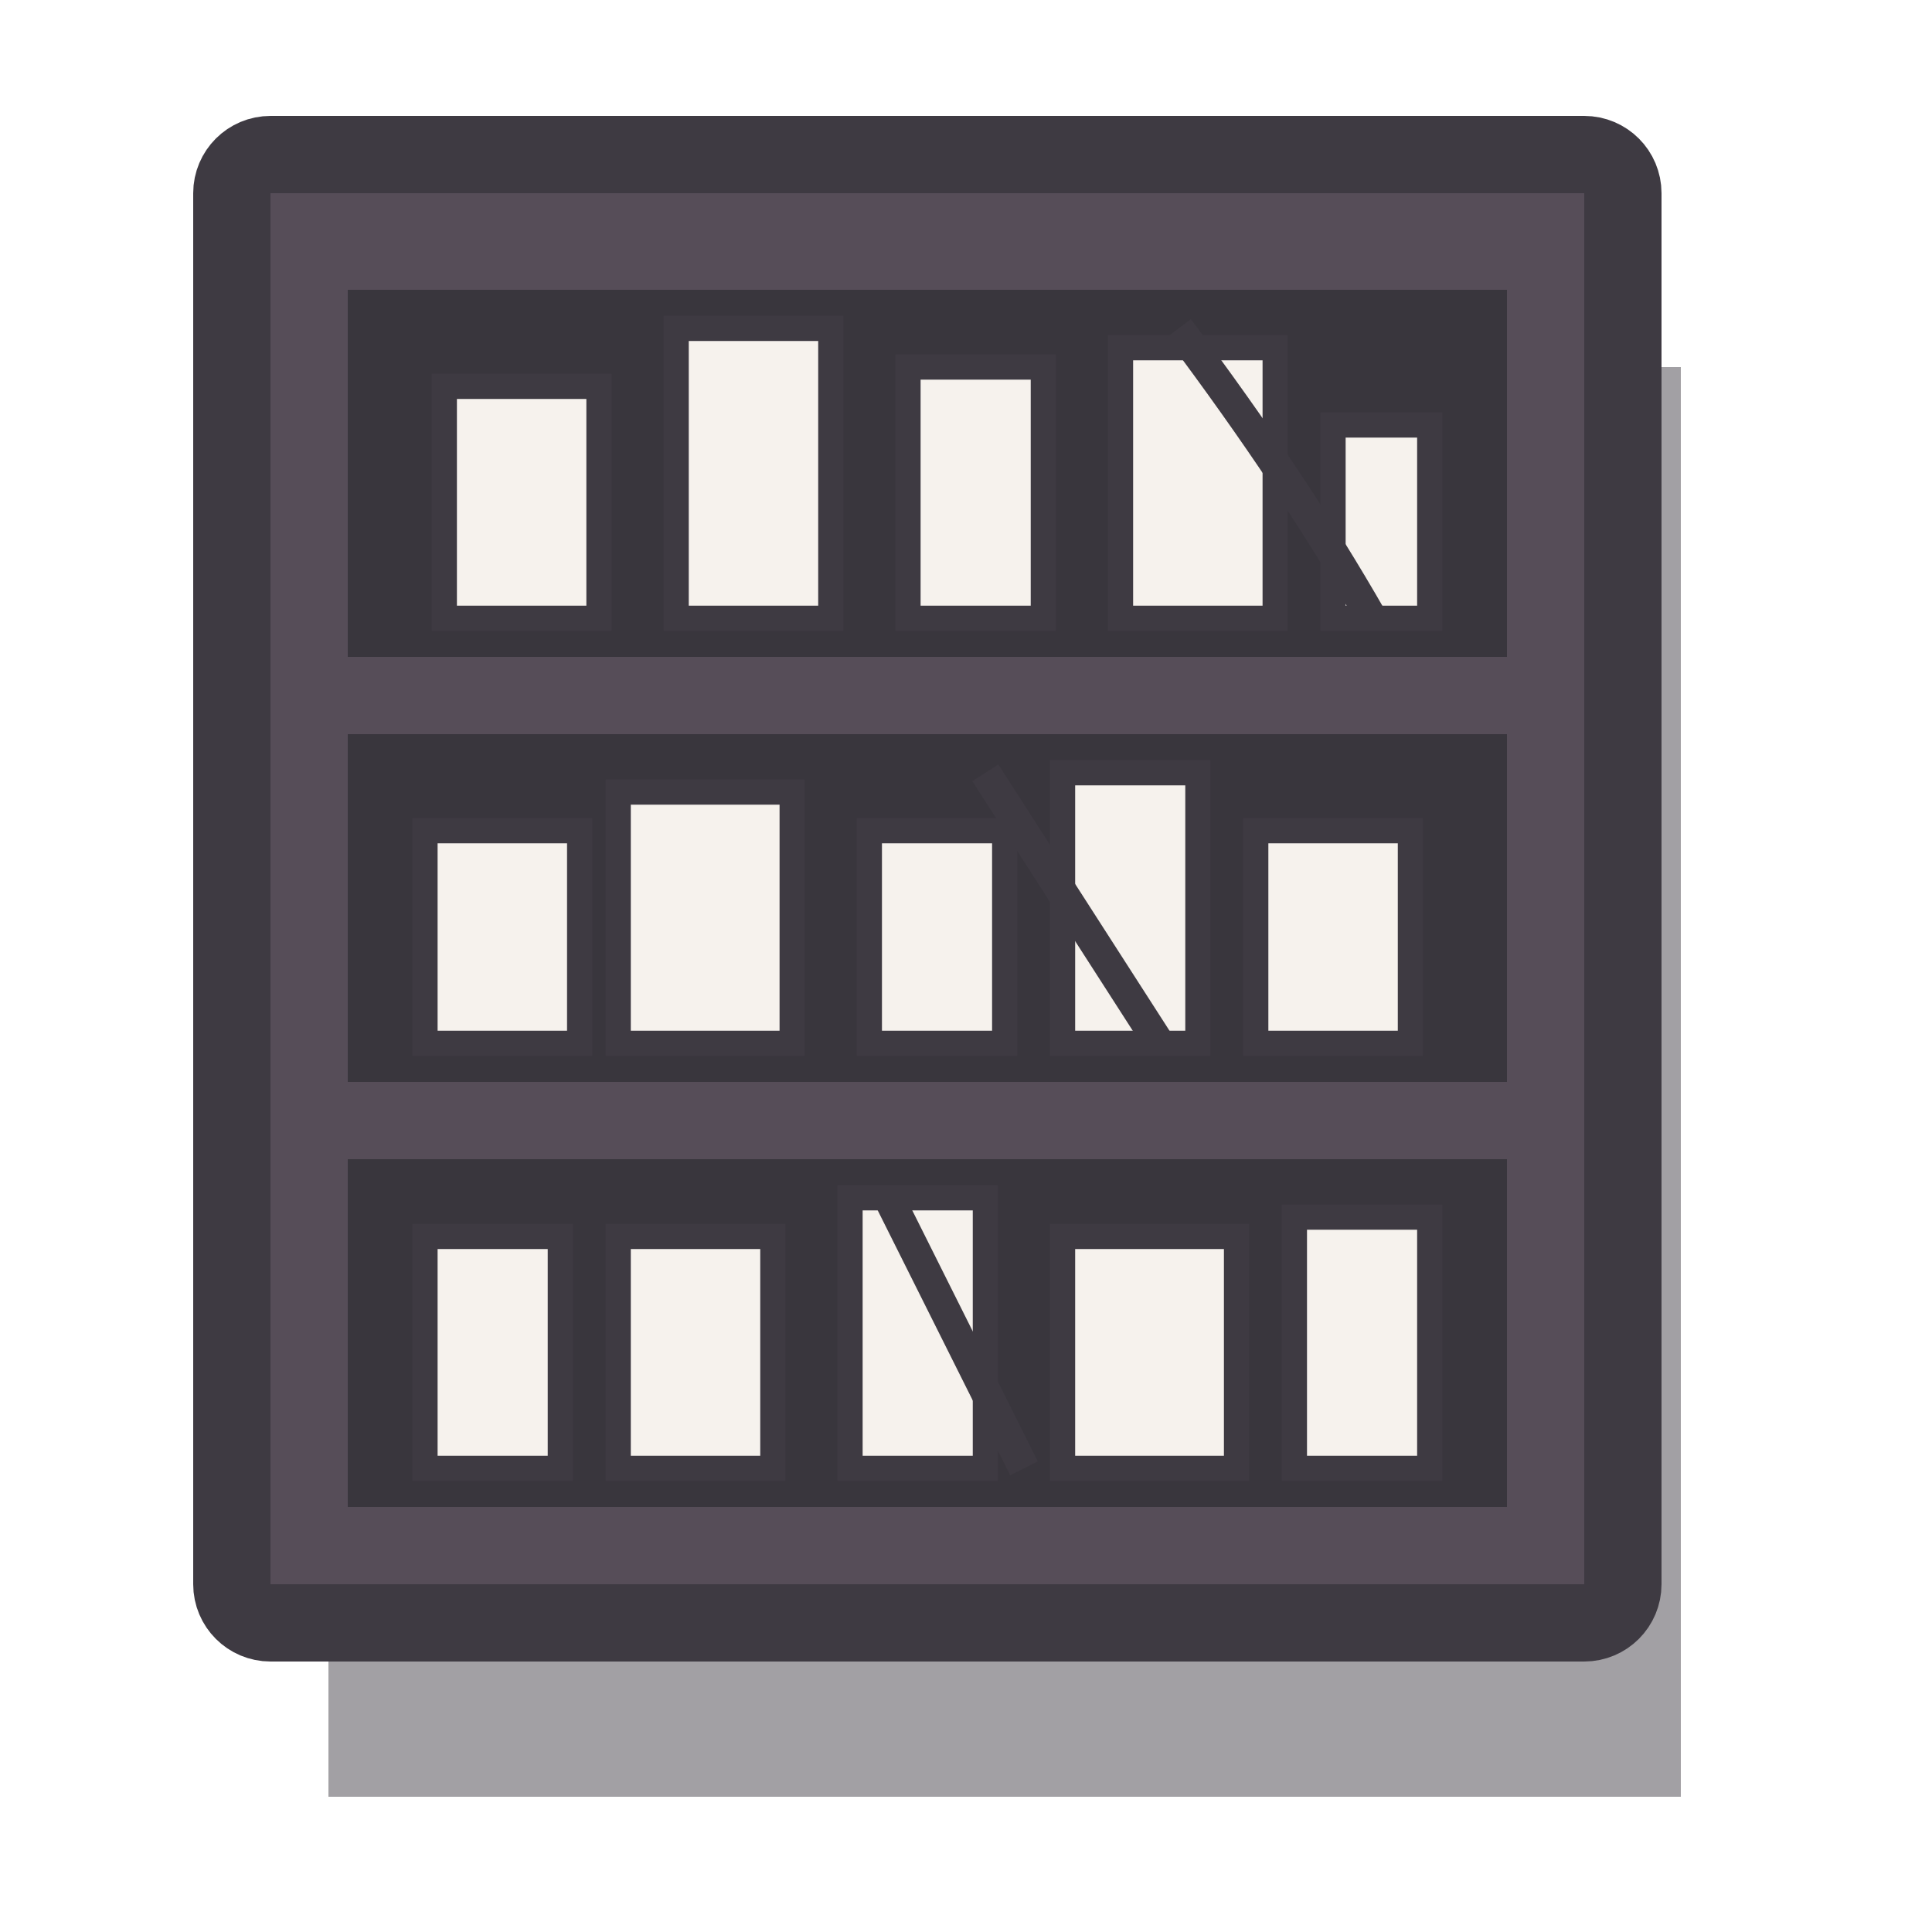
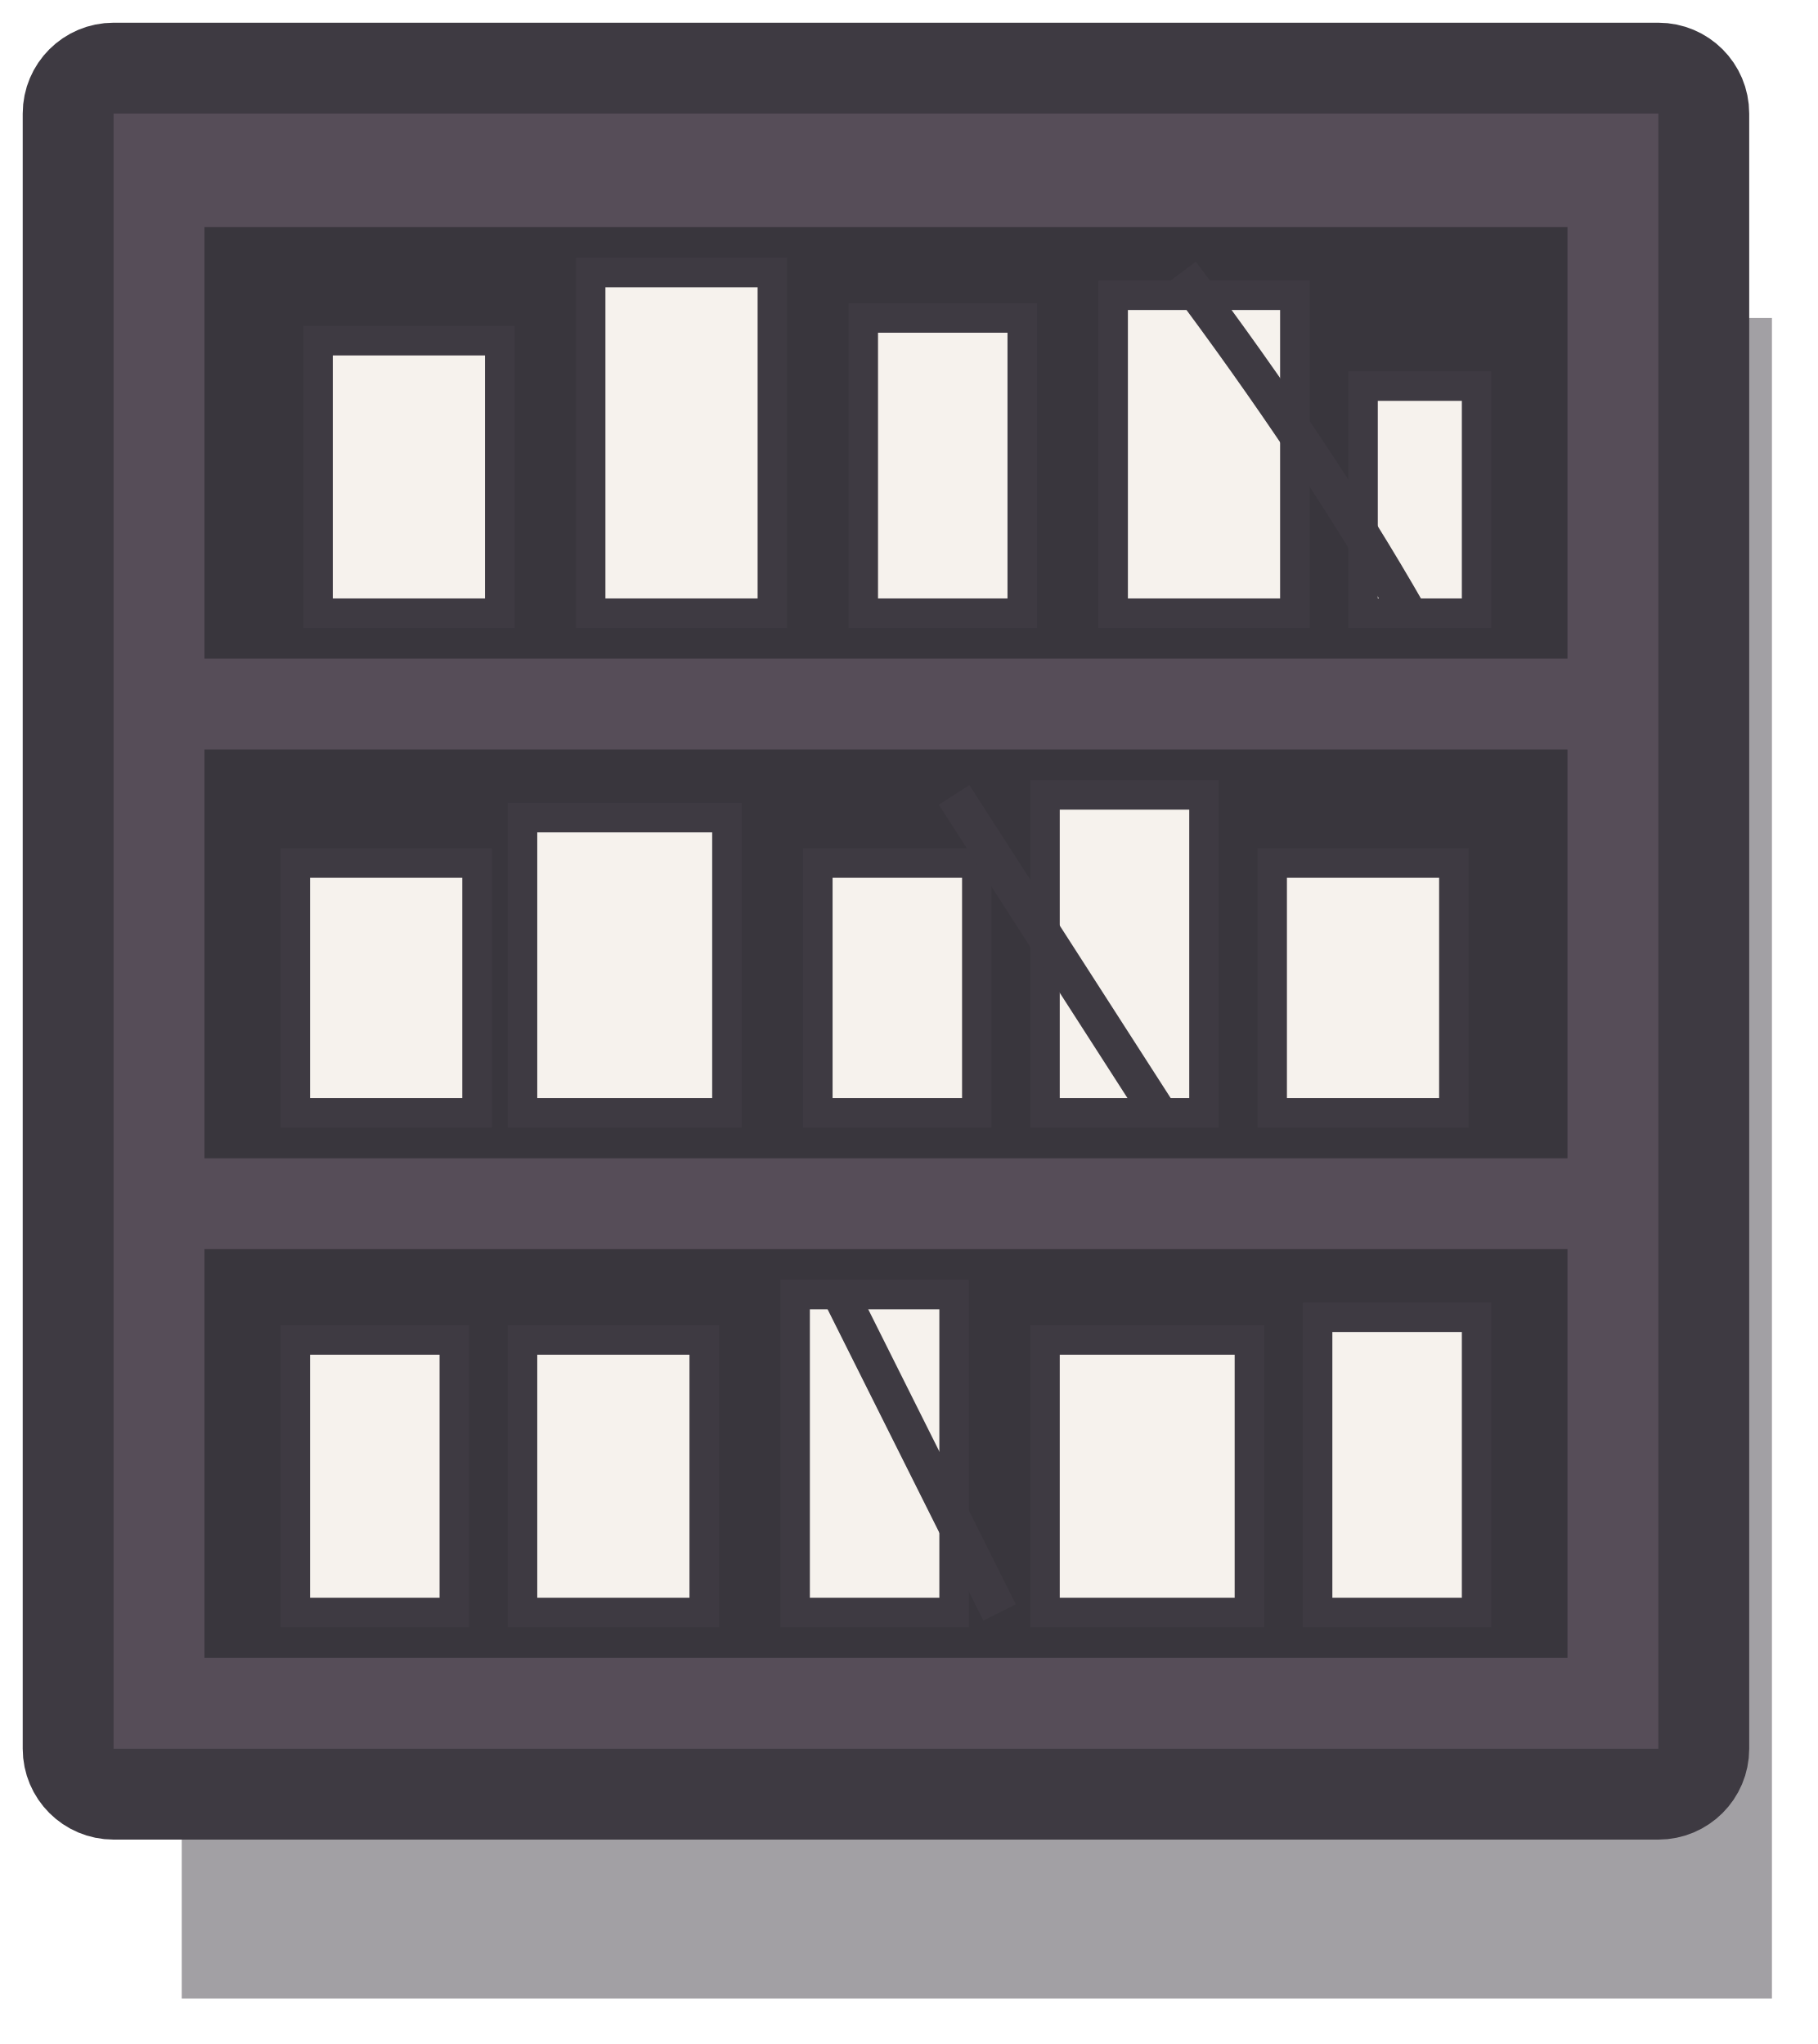
- <svg xmlns="http://www.w3.org/2000/svg" viewBox="0 0 100 100" aria-label="Bookcase">
+ <svg xmlns="http://www.w3.org/2000/svg" viewBox="9 5 80 90" aria-label="Bookcase">
  <path d="M17 19h70v74H17z" fill="#56525a" opacity=".55" />
  <rect x="12" y="8" width="72" height="76" rx="2" fill="#564d58" stroke="#3e3a42" stroke-width="4" />
  <rect x="18" y="15" width="60" height="19" fill="#39363d" />
  <rect x="18" y="38" width="60" height="18" fill="#39363d" />
  <rect x="18" y="60" width="60" height="18" fill="#39363d" />
  <g fill="#f6f2ed" stroke="#3e3a42" stroke-width="1.3">
    <path d="M23 20h8v12h-8zM35 17h8v15h-8zM47 19h7v13h-7zM58 18h8v14h-8zM69 22h5v10h-5z" />
    <path d="M22 43h8v11h-8zM32 41h9v13h-9zM45 43h7v11h-7zM55 40h7v14h-7zM65 43h8v11h-8z" />
    <path d="M22 64h7v12h-7zM32 64h8v12h-8zM44 62h7v14h-7zM55 64h9v12h-9zM67 63h7v13h-7z" />
  </g>
  <path d="M61 17q6 8 10 15m-20 8 9 14m-14 8 7 14" stroke="#3e3a42" stroke-width="1.6" />
</svg>
